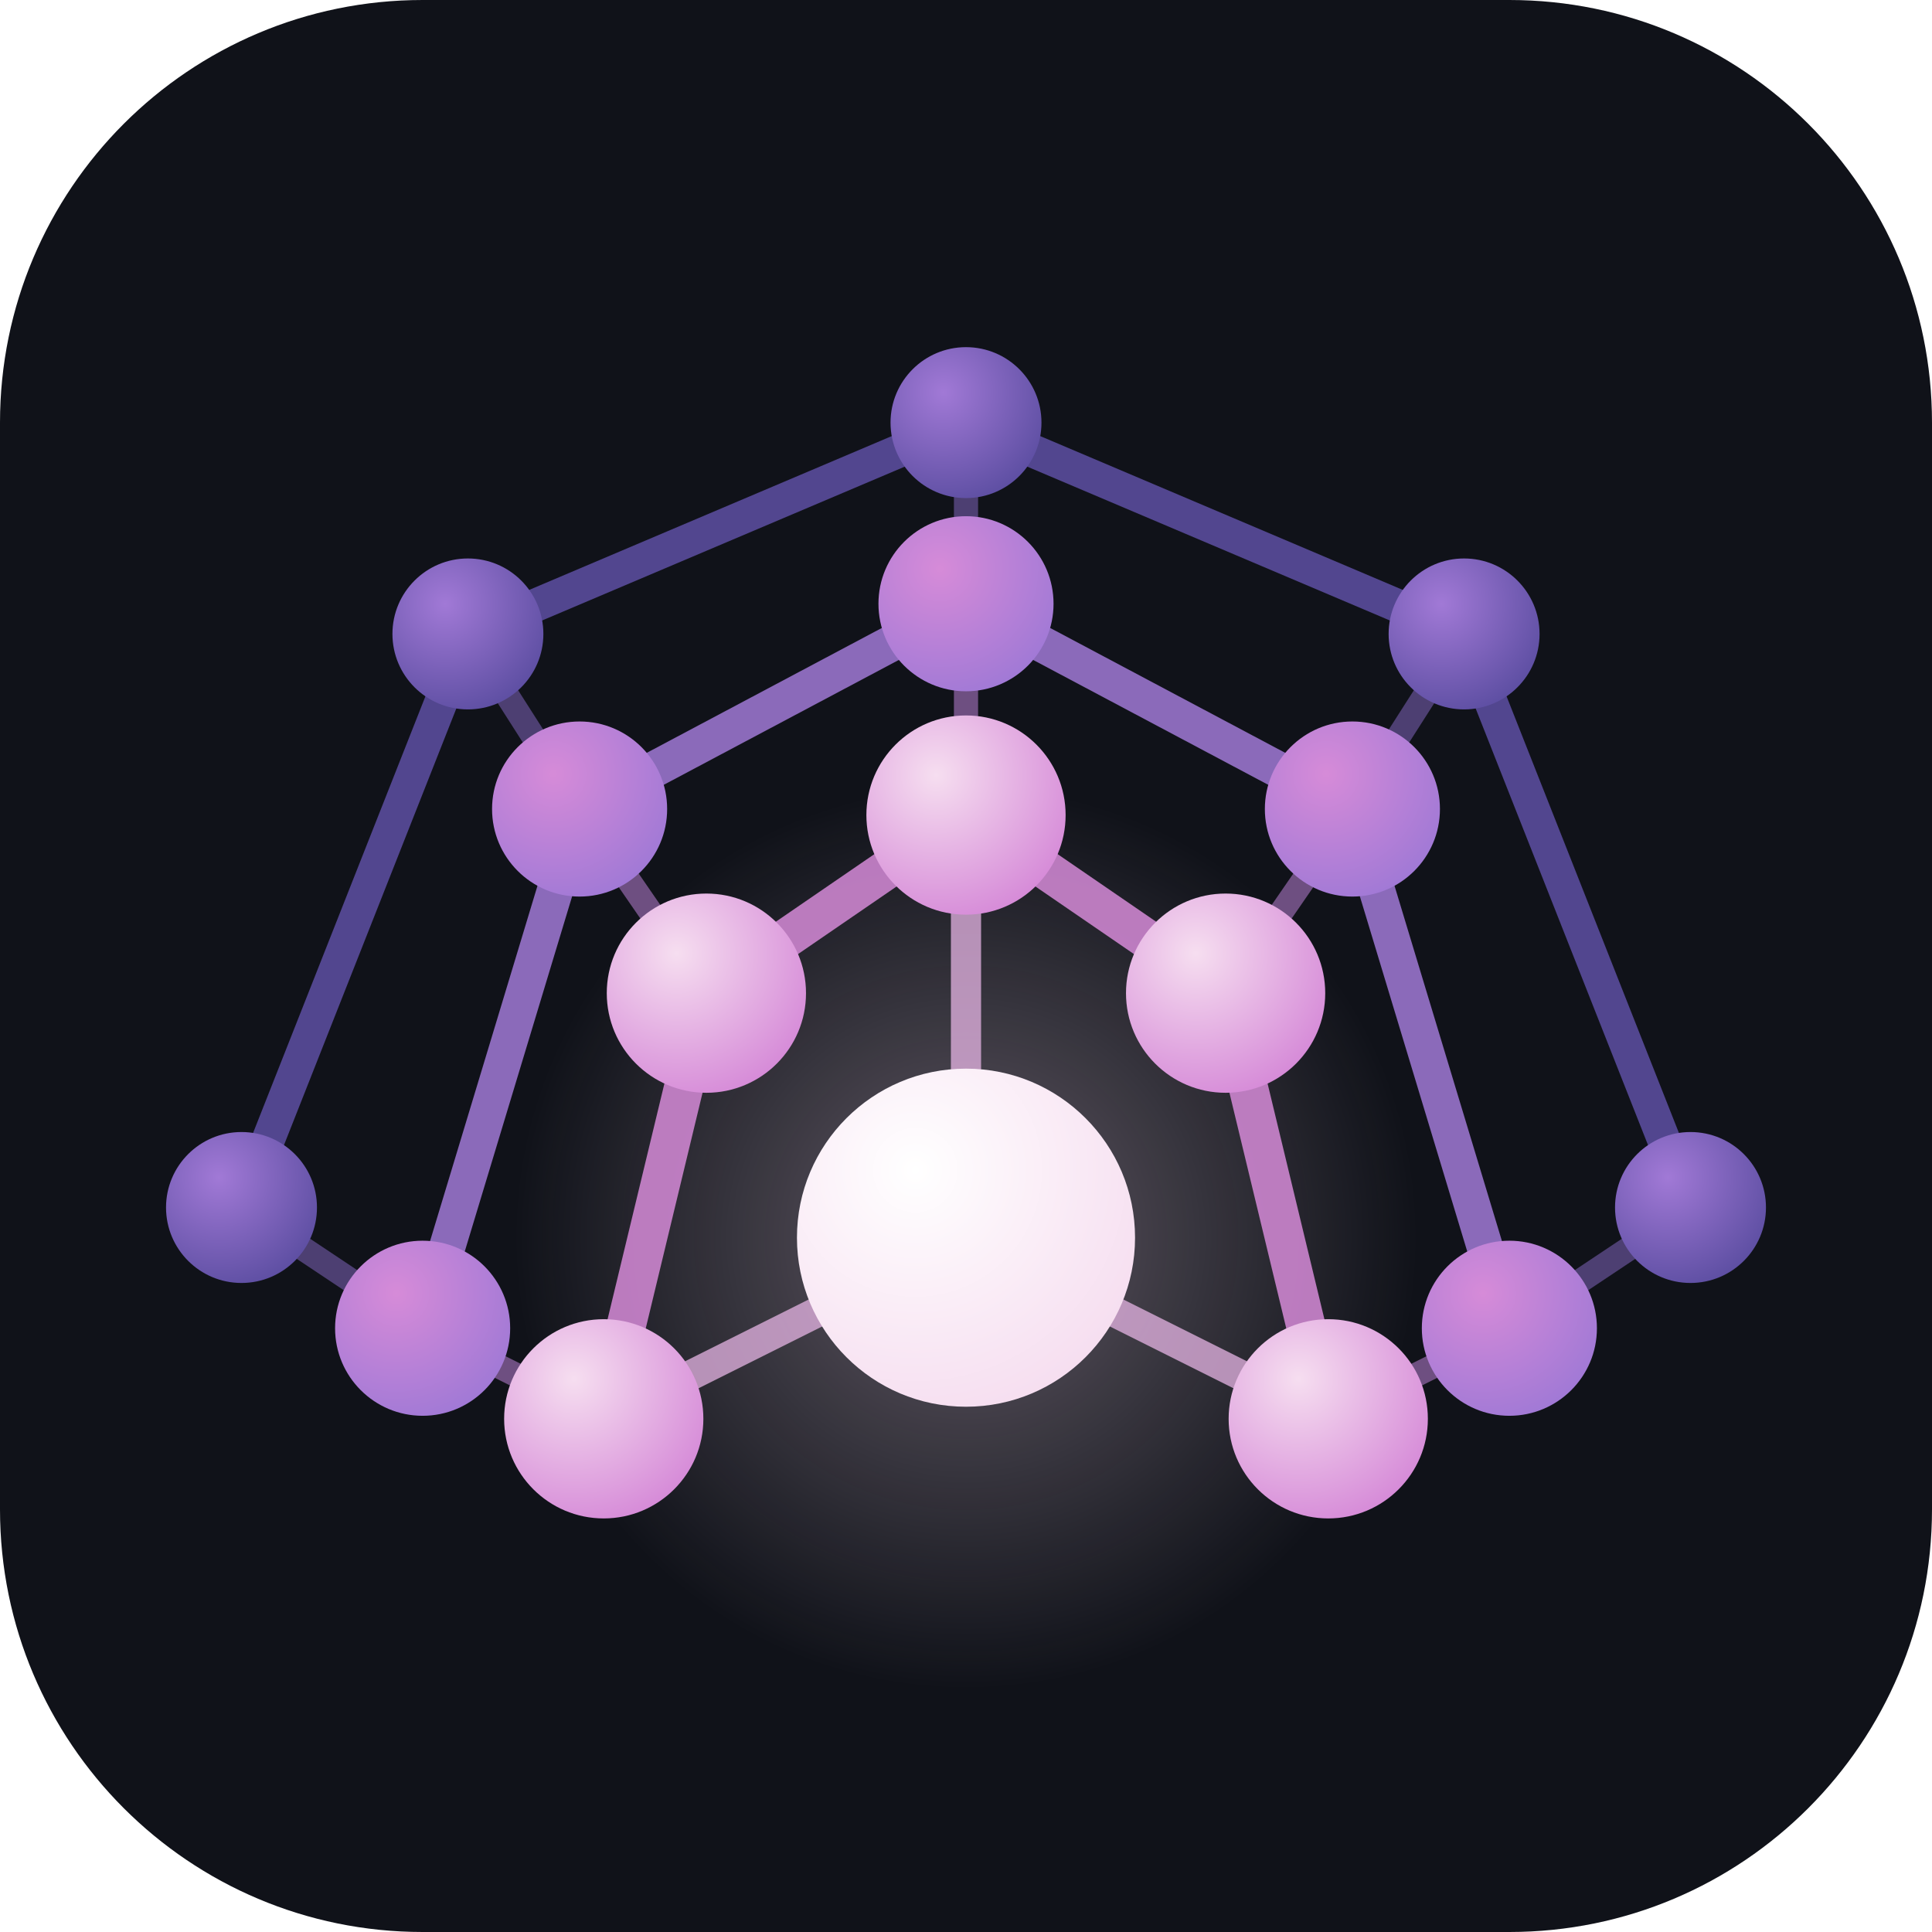
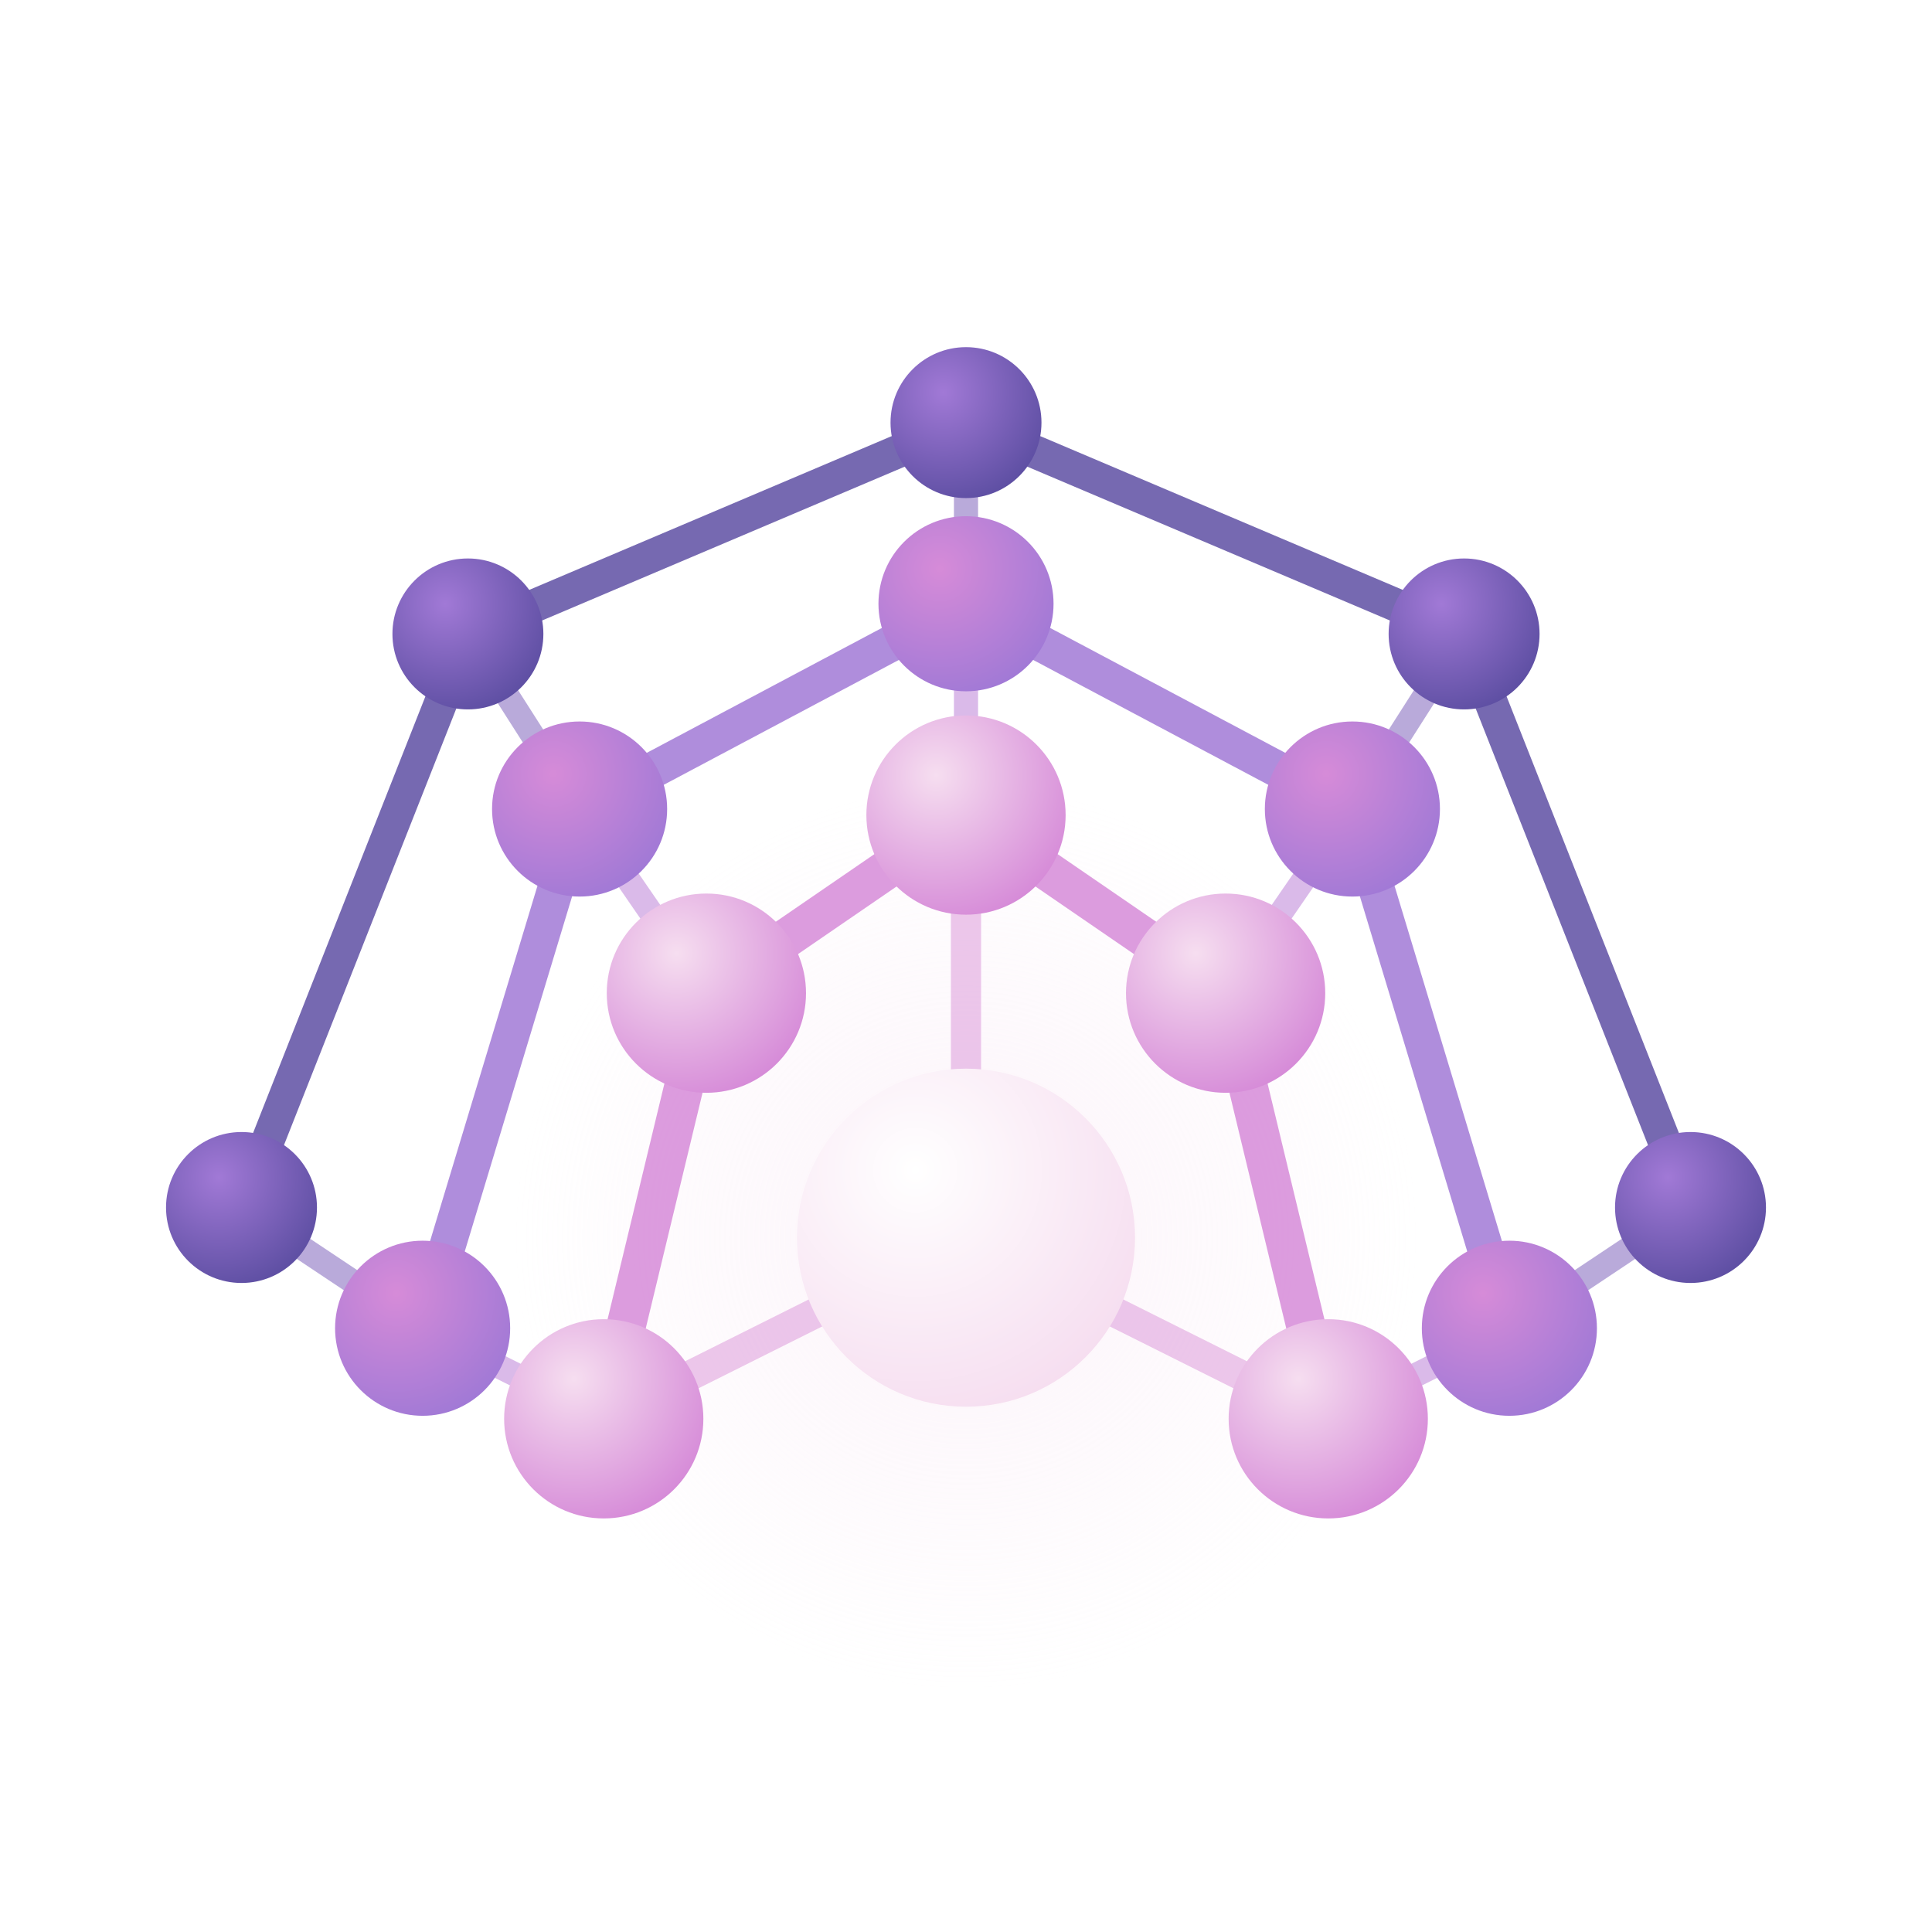
<svg xmlns="http://www.w3.org/2000/svg" viewBox="0 0 64 64" width="64" height="64">
-   <rect width="64" height="64" rx="14" fill="#101219" />
  <defs>
    <radialGradient id="gEgg" cx="35%" cy="30%" r="75%">
      <stop offset="0%" stop-color="#ffffff" />
      <stop offset="100%" stop-color="#f6def0" />
    </radialGradient>
    <radialGradient id="gInner" cx="35%" cy="30%" r="75%">
      <stop offset="0%" stop-color="#f6def0" />
      <stop offset="100%" stop-color="#d68bd8" />
    </radialGradient>
    <radialGradient id="gMid" cx="35%" cy="30%" r="75%">
      <stop offset="0%" stop-color="#d68bd8" />
      <stop offset="100%" stop-color="#a179d6" />
    </radialGradient>
    <radialGradient id="gOuter" cx="35%" cy="30%" r="75%">
      <stop offset="0%" stop-color="#a179d6" />
      <stop offset="100%" stop-color="#5e4fa3" />
    </radialGradient>
    <radialGradient id="gHalo" cx="50%" cy="50%" r="50%">
      <stop offset="0%" stop-color="#f6def0" stop-opacity="0.35" />
      <stop offset="100%" stop-color="#f6def0" stop-opacity="0" />
    </radialGradient>
  </defs>
  <circle cx="32" cy="41" r="15" fill="url(#gHalo)" />
  <line x1="8.0" y1="40.0" x2="15.5" y2="21.0" stroke="#5e4fa3" stroke-width="1.1" stroke-linecap="round" opacity="0.85" />
  <line x1="15.5" y1="21.0" x2="32.0" y2="14.0" stroke="#5e4fa3" stroke-width="1.1" stroke-linecap="round" opacity="0.85" />
  <line x1="32.0" y1="14.0" x2="48.5" y2="21.0" stroke="#5e4fa3" stroke-width="1.1" stroke-linecap="round" opacity="0.85" />
  <line x1="48.5" y1="21.0" x2="56.0" y2="40.0" stroke="#5e4fa3" stroke-width="1.1" stroke-linecap="round" opacity="0.85" />
  <line x1="14.0" y1="44.0" x2="19.2" y2="26.8" stroke="#a179d6" stroke-width="1.2" stroke-linecap="round" opacity="0.85" />
  <line x1="19.2" y1="26.8" x2="32.0" y2="20.0" stroke="#a179d6" stroke-width="1.2" stroke-linecap="round" opacity="0.85" />
  <line x1="32.0" y1="20.0" x2="44.8" y2="26.8" stroke="#a179d6" stroke-width="1.2" stroke-linecap="round" opacity="0.85" />
  <line x1="44.8" y1="26.8" x2="50.0" y2="44.0" stroke="#a179d6" stroke-width="1.2" stroke-linecap="round" opacity="0.85" />
  <line x1="20.0" y1="47.0" x2="23.4" y2="32.9" stroke="#d68bd8" stroke-width="1.3" stroke-linecap="round" opacity="0.85" />
  <line x1="23.4" y1="32.9" x2="32.0" y2="27.0" stroke="#d68bd8" stroke-width="1.3" stroke-linecap="round" opacity="0.85" />
  <line x1="32.0" y1="27.0" x2="40.6" y2="32.9" stroke="#d68bd8" stroke-width="1.3" stroke-linecap="round" opacity="0.85" />
  <line x1="40.6" y1="32.9" x2="44.0" y2="47.0" stroke="#d68bd8" stroke-width="1.3" stroke-linecap="round" opacity="0.85" />
  <line x1="8.0" y1="40.0" x2="14.0" y2="44.0" stroke="#8064bc" stroke-width="0.8" stroke-linecap="round" opacity="0.55" />
  <line x1="15.5" y1="21.0" x2="19.2" y2="26.8" stroke="#8064bc" stroke-width="0.8" stroke-linecap="round" opacity="0.55" />
  <line x1="32.0" y1="14.0" x2="32.0" y2="20.0" stroke="#8064bc" stroke-width="0.8" stroke-linecap="round" opacity="0.55" />
  <line x1="48.5" y1="21.0" x2="44.8" y2="26.8" stroke="#8064bc" stroke-width="0.8" stroke-linecap="round" opacity="0.55" />
  <line x1="56.0" y1="40.0" x2="50.0" y2="44.0" stroke="#8064bc" stroke-width="0.8" stroke-linecap="round" opacity="0.55" />
  <line x1="14.0" y1="44.0" x2="20.0" y2="47.0" stroke="#bc82d7" stroke-width="0.8" stroke-linecap="round" opacity="0.55" />
  <line x1="19.2" y1="26.8" x2="23.4" y2="32.9" stroke="#bc82d7" stroke-width="0.8" stroke-linecap="round" opacity="0.55" />
  <line x1="32.0" y1="20.0" x2="32.0" y2="27.0" stroke="#bc82d7" stroke-width="0.8" stroke-linecap="round" opacity="0.55" />
  <line x1="44.8" y1="26.8" x2="40.6" y2="32.9" stroke="#bc82d7" stroke-width="0.8" stroke-linecap="round" opacity="0.55" />
  <line x1="50.0" y1="44.0" x2="44.0" y2="47.0" stroke="#bc82d7" stroke-width="0.8" stroke-linecap="round" opacity="0.55" />
  <line x1="20.0" y1="47.0" x2="32" y2="41" stroke="#e6b4e4" stroke-width="1" stroke-linecap="round" opacity="0.75" />
  <line x1="32.0" y1="27.0" x2="32" y2="41" stroke="#e6b4e4" stroke-width="1" stroke-linecap="round" opacity="0.75" />
  <line x1="44.0" y1="47.0" x2="32" y2="41" stroke="#e6b4e4" stroke-width="1" stroke-linecap="round" opacity="0.75" />
  <circle cx="8.0" cy="40.0" r="2.5" fill="url(#gOuter)" />
  <circle cx="15.5" cy="21.0" r="2.5" fill="url(#gOuter)" />
  <circle cx="32.0" cy="14.0" r="2.5" fill="url(#gOuter)" />
  <circle cx="48.5" cy="21.0" r="2.5" fill="url(#gOuter)" />
  <circle cx="56.0" cy="40.0" r="2.5" fill="url(#gOuter)" />
  <circle cx="14.0" cy="44.0" r="2.9" fill="url(#gMid)" />
  <circle cx="19.2" cy="26.8" r="2.9" fill="url(#gMid)" />
  <circle cx="32.0" cy="20.0" r="2.9" fill="url(#gMid)" />
  <circle cx="44.8" cy="26.8" r="2.9" fill="url(#gMid)" />
  <circle cx="50.0" cy="44.0" r="2.9" fill="url(#gMid)" />
  <circle cx="20.0" cy="47.0" r="3.3" fill="url(#gInner)" />
  <circle cx="23.4" cy="32.9" r="3.3" fill="url(#gInner)" />
  <circle cx="32.0" cy="27.0" r="3.3" fill="url(#gInner)" />
  <circle cx="40.6" cy="32.9" r="3.3" fill="url(#gInner)" />
  <circle cx="44.0" cy="47.0" r="3.3" fill="url(#gInner)" />
  <circle cx="32" cy="41" r="5.6" fill="url(#gEgg)" />
</svg>
